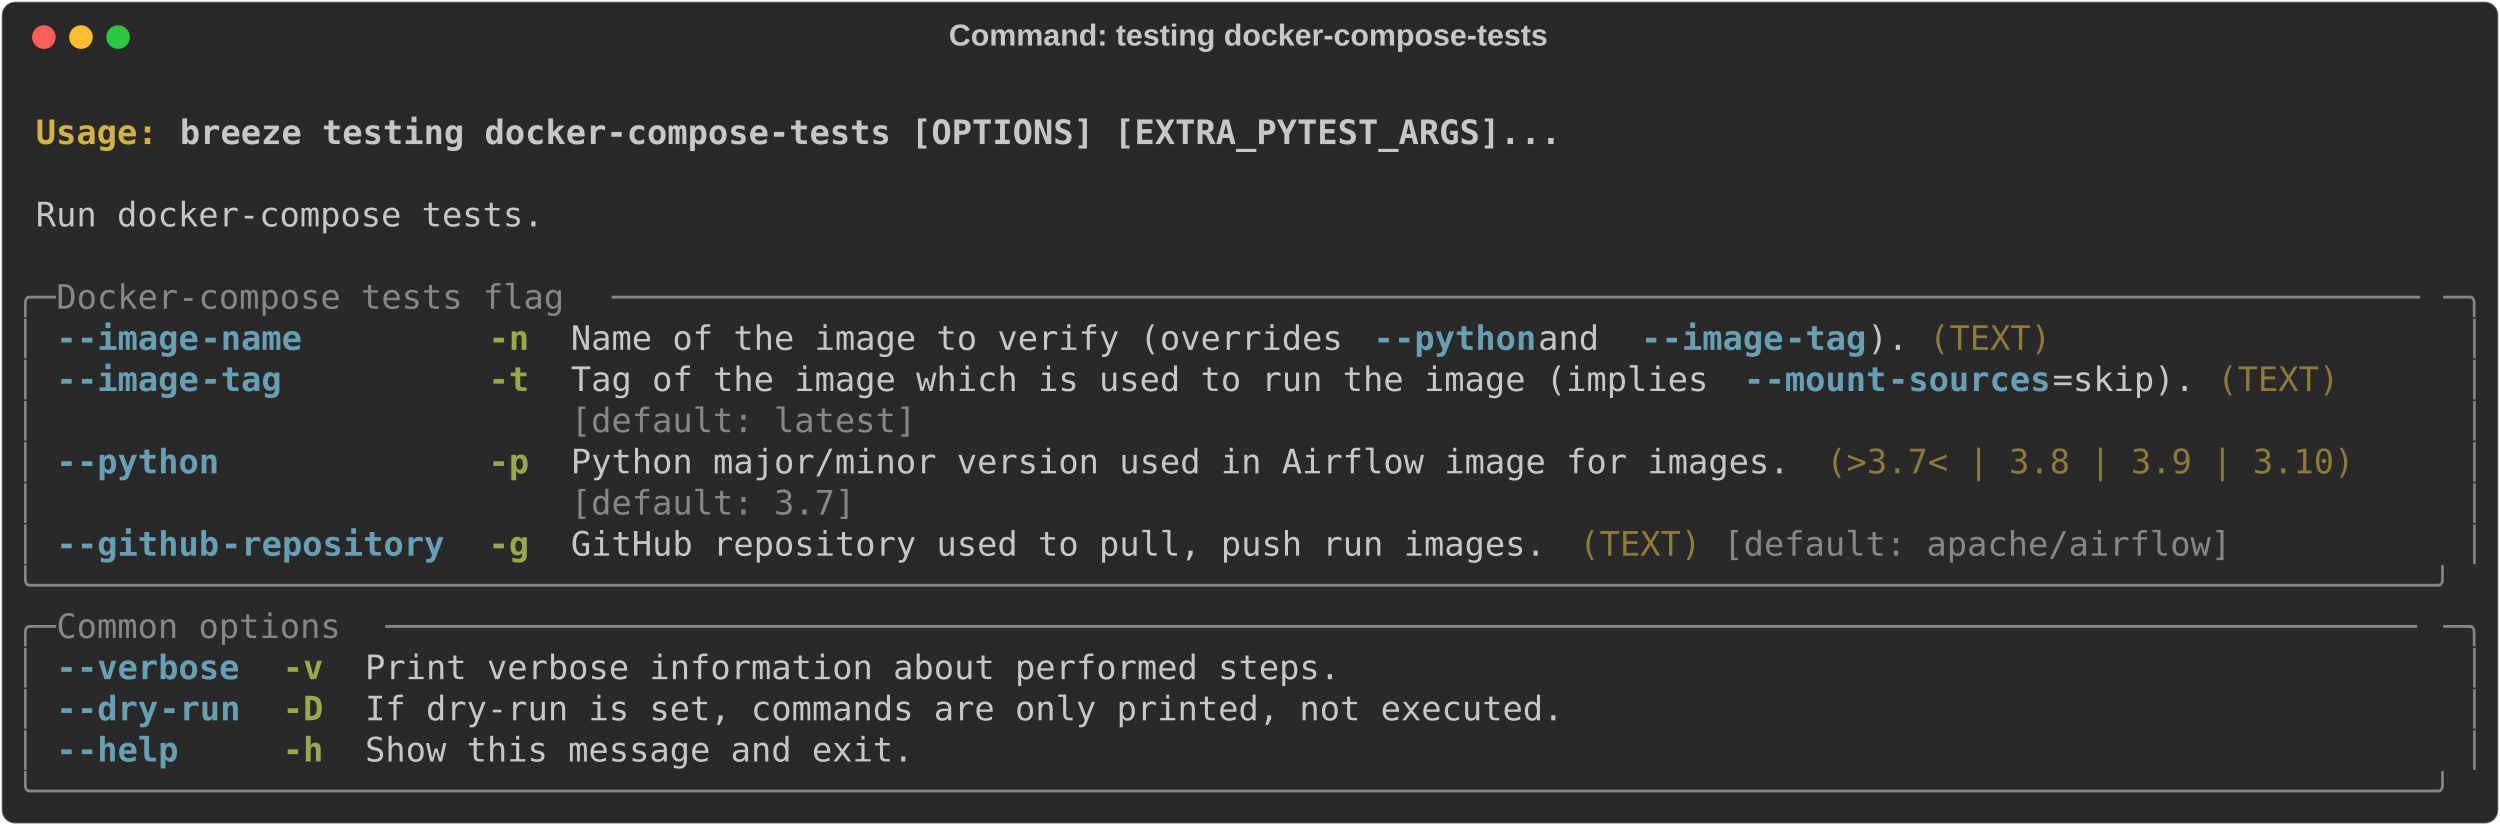
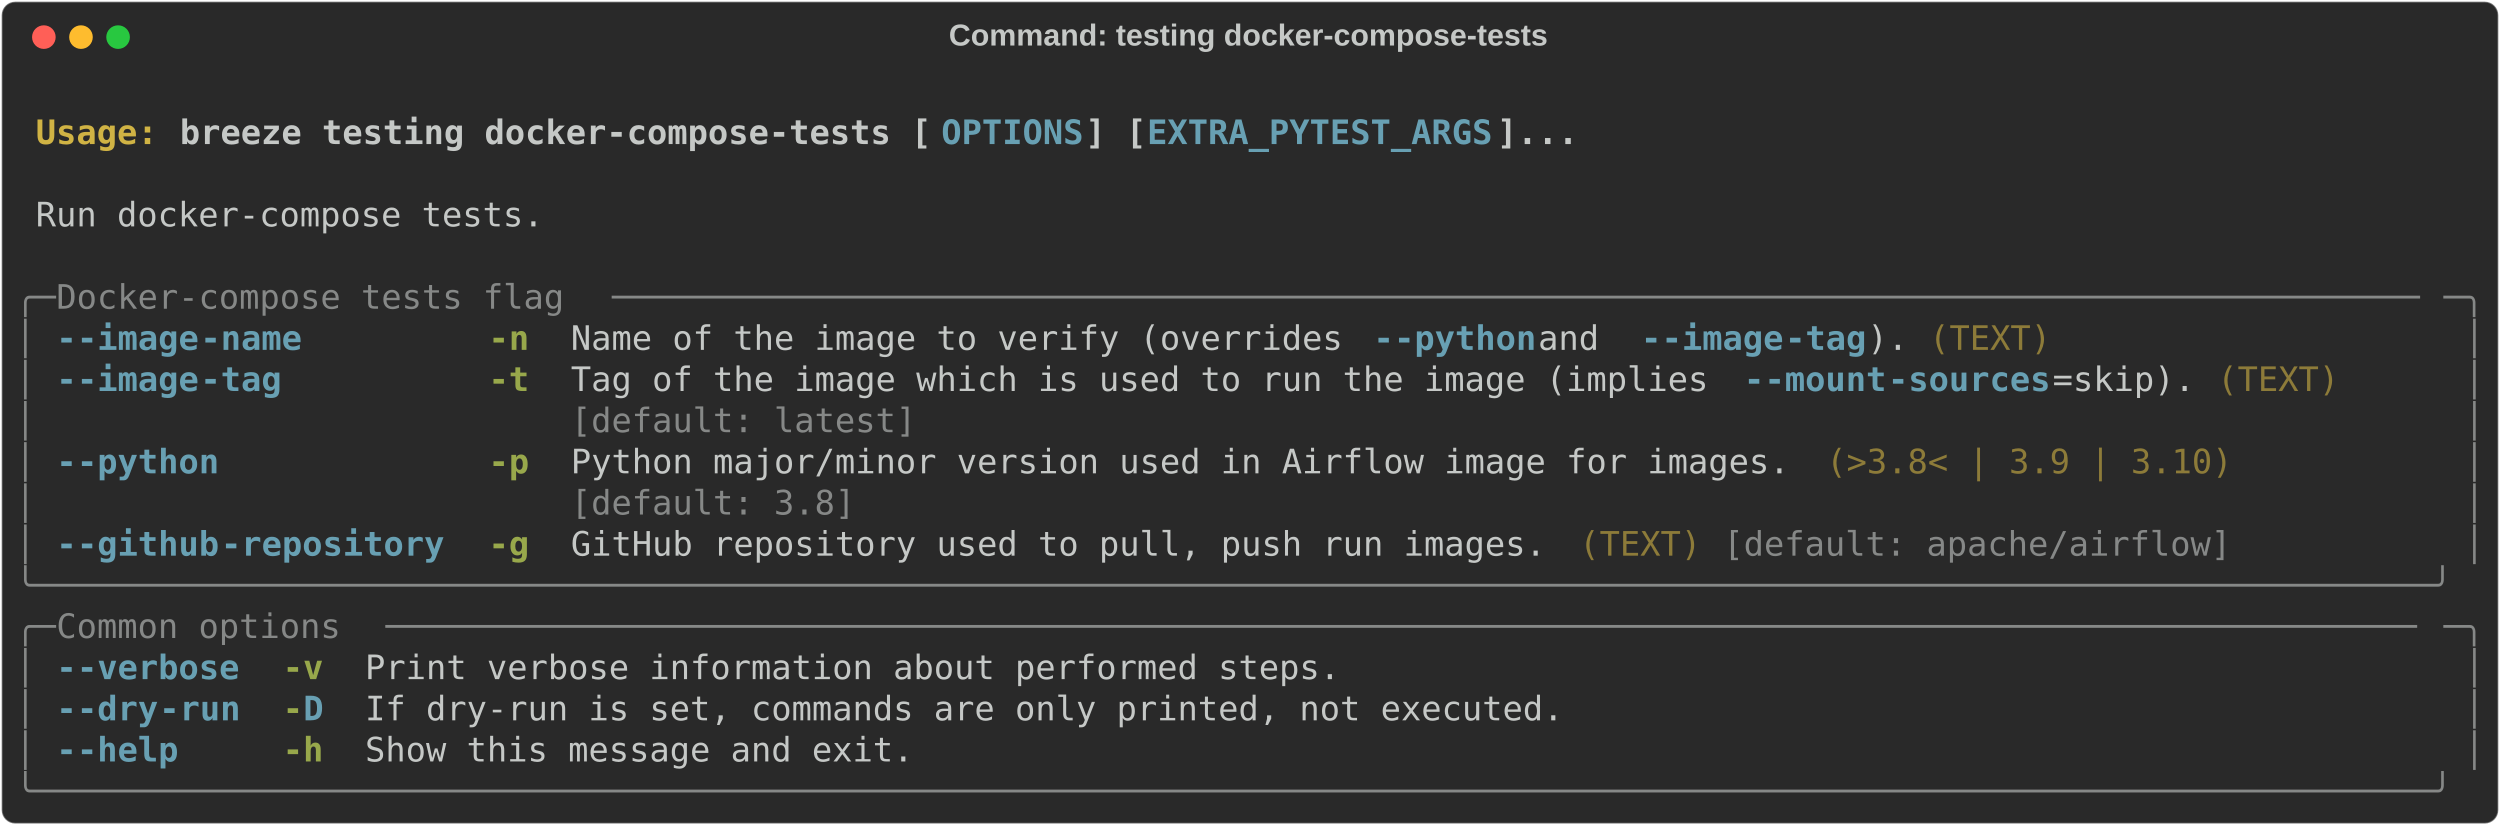
<svg xmlns="http://www.w3.org/2000/svg" class="rich-terminal" viewBox="0 0 1482 489.2">
  <style>

    @font-face {
        font-family: "Fira Code";
        src: local("FiraCode-Regular"),
                url("https://cdnjs.cloudflare.com/ajax/libs/firacode/6.2.0/woff2/FiraCode-Regular.woff2") format("woff2"),
                url("https://cdnjs.cloudflare.com/ajax/libs/firacode/6.2.0/woff/FiraCode-Regular.woff") format("woff");
        font-style: normal;
        font-weight: 400;
    }
    @font-face {
        font-family: "Fira Code";
        src: local("FiraCode-Bold"),
                url("https://cdnjs.cloudflare.com/ajax/libs/firacode/6.2.0/woff2/FiraCode-Bold.woff2") format("woff2"),
                url("https://cdnjs.cloudflare.com/ajax/libs/firacode/6.2.0/woff/FiraCode-Bold.woff") format("woff");
        font-style: bold;
        font-weight: 700;
    }

    .breeze-testing-docker-compose-tests-matrix {
        font-family: Fira Code, monospace;
        font-size: 20px;
        line-height: 24.4px;
        font-variant-east-asian: full-width;
    }

    .breeze-testing-docker-compose-tests-title {
        font-size: 18px;
        font-weight: bold;
        font-family: arial;
    }

    .breeze-testing-docker-compose-tests-r1 { fill: #c5c8c6;font-weight: bold }
.breeze-testing-docker-compose-tests-r2 { fill: #c5c8c6 }
.breeze-testing-docker-compose-tests-r3 { fill: #d0b344;font-weight: bold }
- .breeze-testing-docker-compose-tests-r4 { fill: #868887 }
- .breeze-testing-docker-compose-tests-r5 { fill: #68a0b3;font-weight: bold }
+ .breeze-testing-docker-compose-tests-r4 { fill: #68a0b3;font-weight: bold }
+ .breeze-testing-docker-compose-tests-r5 { fill: #868887 }
.breeze-testing-docker-compose-tests-r6 { fill: #98a84b;font-weight: bold }
.breeze-testing-docker-compose-tests-r7 { fill: #8d7b39 }
    </style>
  <defs>
    <clipPath id="breeze-testing-docker-compose-tests-clip-terminal">
      <rect x="0" y="0" width="1463.0" height="438.2" />
    </clipPath>
    <clipPath id="breeze-testing-docker-compose-tests-line-0">
      <rect x="0" y="1.5" width="1464" height="24.65" />
    </clipPath>
    <clipPath id="breeze-testing-docker-compose-tests-line-1">
      <rect x="0" y="25.9" width="1464" height="24.65" />
    </clipPath>
    <clipPath id="breeze-testing-docker-compose-tests-line-2">
      <rect x="0" y="50.3" width="1464" height="24.65" />
    </clipPath>
    <clipPath id="breeze-testing-docker-compose-tests-line-3">
      <rect x="0" y="74.7" width="1464" height="24.65" />
    </clipPath>
    <clipPath id="breeze-testing-docker-compose-tests-line-4">
      <rect x="0" y="99.1" width="1464" height="24.65" />
    </clipPath>
    <clipPath id="breeze-testing-docker-compose-tests-line-5">
      <rect x="0" y="123.5" width="1464" height="24.65" />
    </clipPath>
    <clipPath id="breeze-testing-docker-compose-tests-line-6">
      <rect x="0" y="147.9" width="1464" height="24.65" />
    </clipPath>
    <clipPath id="breeze-testing-docker-compose-tests-line-7">
      <rect x="0" y="172.3" width="1464" height="24.65" />
    </clipPath>
    <clipPath id="breeze-testing-docker-compose-tests-line-8">
      <rect x="0" y="196.7" width="1464" height="24.65" />
    </clipPath>
    <clipPath id="breeze-testing-docker-compose-tests-line-9">
      <rect x="0" y="221.1" width="1464" height="24.65" />
    </clipPath>
    <clipPath id="breeze-testing-docker-compose-tests-line-10">
      <rect x="0" y="245.5" width="1464" height="24.65" />
    </clipPath>
    <clipPath id="breeze-testing-docker-compose-tests-line-11">
      <rect x="0" y="269.9" width="1464" height="24.65" />
    </clipPath>
    <clipPath id="breeze-testing-docker-compose-tests-line-12">
      <rect x="0" y="294.3" width="1464" height="24.65" />
    </clipPath>
    <clipPath id="breeze-testing-docker-compose-tests-line-13">
      <rect x="0" y="318.7" width="1464" height="24.65" />
    </clipPath>
    <clipPath id="breeze-testing-docker-compose-tests-line-14">
      <rect x="0" y="343.1" width="1464" height="24.65" />
    </clipPath>
    <clipPath id="breeze-testing-docker-compose-tests-line-15">
      <rect x="0" y="367.5" width="1464" height="24.65" />
    </clipPath>
    <clipPath id="breeze-testing-docker-compose-tests-line-16">
      <rect x="0" y="391.9" width="1464" height="24.65" />
    </clipPath>
  </defs>
  <rect fill="#292929" stroke="rgba(255,255,255,0.35)" stroke-width="1" x="1" y="1" width="1480" height="487.2" rx="8" />
  <text class="breeze-testing-docker-compose-tests-title" fill="#c5c8c6" text-anchor="middle" x="740" y="27">Command: testing docker-compose-tests</text>
  <g transform="translate(26,22)">
    <circle cx="0" cy="0" r="7" fill="#ff5f57" />
    <circle cx="22" cy="0" r="7" fill="#febc2e" />
    <circle cx="44" cy="0" r="7" fill="#28c840" />
  </g>
  <g transform="translate(9, 41)" clip-path="url(#breeze-testing-docker-compose-tests-clip-terminal)">
    <g class="breeze-testing-docker-compose-tests-matrix">
      <text class="breeze-testing-docker-compose-tests-r2" x="1464" y="20" textLength="12.2" clip-path="url(#breeze-testing-docker-compose-tests-line-0)">
</text>
      <text class="breeze-testing-docker-compose-tests-r3" x="12.2" y="44.4" textLength="85.4" clip-path="url(#breeze-testing-docker-compose-tests-line-1)">Usage: </text>
-       <text class="breeze-testing-docker-compose-tests-r1" x="97.6" y="44.4" textLength="829.6" clip-path="url(#breeze-testing-docker-compose-tests-line-1)">breeze testing docker-compose-tests [OPTIONS] [EXTRA_PYTEST_ARGS]...</text>
+       <text class="breeze-testing-docker-compose-tests-r1" x="97.6" y="44.4" textLength="451.4" clip-path="url(#breeze-testing-docker-compose-tests-line-1)">breeze testing docker-compose-tests [</text>
+       <text class="breeze-testing-docker-compose-tests-r4" x="549" y="44.4" textLength="85.4" clip-path="url(#breeze-testing-docker-compose-tests-line-1)">OPTIONS</text>
+       <text class="breeze-testing-docker-compose-tests-r1" x="634.4" y="44.4" textLength="36.6" clip-path="url(#breeze-testing-docker-compose-tests-line-1)">] [</text>
+       <text class="breeze-testing-docker-compose-tests-r4" x="671" y="44.4" textLength="207.4" clip-path="url(#breeze-testing-docker-compose-tests-line-1)">EXTRA_PYTEST_ARGS</text>
+       <text class="breeze-testing-docker-compose-tests-r1" x="878.4" y="44.4" textLength="48.8" clip-path="url(#breeze-testing-docker-compose-tests-line-1)">]...</text>
      <text class="breeze-testing-docker-compose-tests-r2" x="1464" y="44.4" textLength="12.2" clip-path="url(#breeze-testing-docker-compose-tests-line-1)">
</text>
      <text class="breeze-testing-docker-compose-tests-r2" x="1464" y="68.8" textLength="12.2" clip-path="url(#breeze-testing-docker-compose-tests-line-2)">
</text>
      <text class="breeze-testing-docker-compose-tests-r2" x="12.2" y="93.2" textLength="305" clip-path="url(#breeze-testing-docker-compose-tests-line-3)">Run docker-compose tests.</text>
      <text class="breeze-testing-docker-compose-tests-r2" x="1464" y="93.2" textLength="12.2" clip-path="url(#breeze-testing-docker-compose-tests-line-3)">
</text>
      <text class="breeze-testing-docker-compose-tests-r2" x="1464" y="117.6" textLength="12.2" clip-path="url(#breeze-testing-docker-compose-tests-line-4)">
</text>
-       <text class="breeze-testing-docker-compose-tests-r4" x="0" y="142" textLength="24.4" clip-path="url(#breeze-testing-docker-compose-tests-line-5)">╭─</text>
-       <text class="breeze-testing-docker-compose-tests-r4" x="24.4" y="142" textLength="329.4" clip-path="url(#breeze-testing-docker-compose-tests-line-5)"> Docker-compose tests flag </text>
-       <text class="breeze-testing-docker-compose-tests-r4" x="353.8" y="142" textLength="1085.8" clip-path="url(#breeze-testing-docker-compose-tests-line-5)">─────────────────────────────────────────────────────────────────────────────────────────</text>
-       <text class="breeze-testing-docker-compose-tests-r4" x="1439.6" y="142" textLength="24.4" clip-path="url(#breeze-testing-docker-compose-tests-line-5)">─╮</text>
+       <text class="breeze-testing-docker-compose-tests-r5" x="0" y="142" textLength="24.4" clip-path="url(#breeze-testing-docker-compose-tests-line-5)">╭─</text>
+       <text class="breeze-testing-docker-compose-tests-r5" x="24.4" y="142" textLength="329.4" clip-path="url(#breeze-testing-docker-compose-tests-line-5)"> Docker-compose tests flag </text>
+       <text class="breeze-testing-docker-compose-tests-r5" x="353.8" y="142" textLength="1085.8" clip-path="url(#breeze-testing-docker-compose-tests-line-5)">─────────────────────────────────────────────────────────────────────────────────────────</text>
+       <text class="breeze-testing-docker-compose-tests-r5" x="1439.6" y="142" textLength="24.4" clip-path="url(#breeze-testing-docker-compose-tests-line-5)">─╮</text>
      <text class="breeze-testing-docker-compose-tests-r2" x="1464" y="142" textLength="12.2" clip-path="url(#breeze-testing-docker-compose-tests-line-5)">
</text>
-       <text class="breeze-testing-docker-compose-tests-r4" x="0" y="166.4" textLength="12.2" clip-path="url(#breeze-testing-docker-compose-tests-line-6)">│</text>
-       <text class="breeze-testing-docker-compose-tests-r5" x="24.4" y="166.4" textLength="12.2" clip-path="url(#breeze-testing-docker-compose-tests-line-6)">-</text>
-       <text class="breeze-testing-docker-compose-tests-r5" x="36.6" y="166.4" textLength="73.2" clip-path="url(#breeze-testing-docker-compose-tests-line-6)">-image</text>
-       <text class="breeze-testing-docker-compose-tests-r5" x="109.8" y="166.4" textLength="61" clip-path="url(#breeze-testing-docker-compose-tests-line-6)">-name</text>
+       <text class="breeze-testing-docker-compose-tests-r5" x="0" y="166.4" textLength="12.2" clip-path="url(#breeze-testing-docker-compose-tests-line-6)">│</text>
+       <text class="breeze-testing-docker-compose-tests-r4" x="24.4" y="166.4" textLength="12.2" clip-path="url(#breeze-testing-docker-compose-tests-line-6)">-</text>
+       <text class="breeze-testing-docker-compose-tests-r4" x="36.6" y="166.4" textLength="73.2" clip-path="url(#breeze-testing-docker-compose-tests-line-6)">-image</text>
+       <text class="breeze-testing-docker-compose-tests-r4" x="109.8" y="166.4" textLength="61" clip-path="url(#breeze-testing-docker-compose-tests-line-6)">-name</text>
      <text class="breeze-testing-docker-compose-tests-r6" x="280.6" y="166.4" textLength="24.4" clip-path="url(#breeze-testing-docker-compose-tests-line-6)">-n</text>
      <text class="breeze-testing-docker-compose-tests-r2" x="329.4" y="166.4" textLength="475.8" clip-path="url(#breeze-testing-docker-compose-tests-line-6)">Name of the image to verify (overrides </text>
-       <text class="breeze-testing-docker-compose-tests-r5" x="805.2" y="166.4" textLength="12.2" clip-path="url(#breeze-testing-docker-compose-tests-line-6)">-</text>
-       <text class="breeze-testing-docker-compose-tests-r5" x="817.4" y="166.4" textLength="85.4" clip-path="url(#breeze-testing-docker-compose-tests-line-6)">-python</text>
+       <text class="breeze-testing-docker-compose-tests-r4" x="805.2" y="166.4" textLength="12.2" clip-path="url(#breeze-testing-docker-compose-tests-line-6)">-</text>
+       <text class="breeze-testing-docker-compose-tests-r4" x="817.4" y="166.4" textLength="85.4" clip-path="url(#breeze-testing-docker-compose-tests-line-6)">-python</text>
      <text class="breeze-testing-docker-compose-tests-r2" x="902.8" y="166.4" textLength="61" clip-path="url(#breeze-testing-docker-compose-tests-line-6)"> and </text>
-       <text class="breeze-testing-docker-compose-tests-r5" x="963.8" y="166.4" textLength="12.2" clip-path="url(#breeze-testing-docker-compose-tests-line-6)">-</text>
-       <text class="breeze-testing-docker-compose-tests-r5" x="976" y="166.4" textLength="73.2" clip-path="url(#breeze-testing-docker-compose-tests-line-6)">-image</text>
-       <text class="breeze-testing-docker-compose-tests-r5" x="1049.2" y="166.4" textLength="48.8" clip-path="url(#breeze-testing-docker-compose-tests-line-6)">-tag</text>
+       <text class="breeze-testing-docker-compose-tests-r4" x="963.8" y="166.4" textLength="12.2" clip-path="url(#breeze-testing-docker-compose-tests-line-6)">-</text>
+       <text class="breeze-testing-docker-compose-tests-r4" x="976" y="166.4" textLength="73.2" clip-path="url(#breeze-testing-docker-compose-tests-line-6)">-image</text>
+       <text class="breeze-testing-docker-compose-tests-r4" x="1049.2" y="166.4" textLength="48.8" clip-path="url(#breeze-testing-docker-compose-tests-line-6)">-tag</text>
      <text class="breeze-testing-docker-compose-tests-r2" x="1098" y="166.4" textLength="24.4" clip-path="url(#breeze-testing-docker-compose-tests-line-6)">).</text>
      <text class="breeze-testing-docker-compose-tests-r7" x="1134.6" y="166.4" textLength="73.2" clip-path="url(#breeze-testing-docker-compose-tests-line-6)">(TEXT)</text>
-       <text class="breeze-testing-docker-compose-tests-r4" x="1451.8" y="166.4" textLength="12.2" clip-path="url(#breeze-testing-docker-compose-tests-line-6)">│</text>
+       <text class="breeze-testing-docker-compose-tests-r5" x="1451.8" y="166.4" textLength="12.2" clip-path="url(#breeze-testing-docker-compose-tests-line-6)">│</text>
      <text class="breeze-testing-docker-compose-tests-r2" x="1464" y="166.4" textLength="12.2" clip-path="url(#breeze-testing-docker-compose-tests-line-6)">
</text>
-       <text class="breeze-testing-docker-compose-tests-r4" x="0" y="190.8" textLength="12.2" clip-path="url(#breeze-testing-docker-compose-tests-line-7)">│</text>
-       <text class="breeze-testing-docker-compose-tests-r5" x="24.4" y="190.8" textLength="12.2" clip-path="url(#breeze-testing-docker-compose-tests-line-7)">-</text>
-       <text class="breeze-testing-docker-compose-tests-r5" x="36.6" y="190.8" textLength="73.2" clip-path="url(#breeze-testing-docker-compose-tests-line-7)">-image</text>
-       <text class="breeze-testing-docker-compose-tests-r5" x="109.8" y="190.8" textLength="48.8" clip-path="url(#breeze-testing-docker-compose-tests-line-7)">-tag</text>
+       <text class="breeze-testing-docker-compose-tests-r5" x="0" y="190.8" textLength="12.2" clip-path="url(#breeze-testing-docker-compose-tests-line-7)">│</text>
+       <text class="breeze-testing-docker-compose-tests-r4" x="24.4" y="190.8" textLength="12.2" clip-path="url(#breeze-testing-docker-compose-tests-line-7)">-</text>
+       <text class="breeze-testing-docker-compose-tests-r4" x="36.6" y="190.8" textLength="73.2" clip-path="url(#breeze-testing-docker-compose-tests-line-7)">-image</text>
+       <text class="breeze-testing-docker-compose-tests-r4" x="109.8" y="190.8" textLength="48.8" clip-path="url(#breeze-testing-docker-compose-tests-line-7)">-tag</text>
      <text class="breeze-testing-docker-compose-tests-r6" x="280.6" y="190.8" textLength="24.4" clip-path="url(#breeze-testing-docker-compose-tests-line-7)">-t</text>
      <text class="breeze-testing-docker-compose-tests-r2" x="329.4" y="190.8" textLength="695.4" clip-path="url(#breeze-testing-docker-compose-tests-line-7)">Tag of the image which is used to run the image (implies </text>
-       <text class="breeze-testing-docker-compose-tests-r5" x="1024.8" y="190.8" textLength="12.2" clip-path="url(#breeze-testing-docker-compose-tests-line-7)">-</text>
-       <text class="breeze-testing-docker-compose-tests-r5" x="1037" y="190.8" textLength="73.2" clip-path="url(#breeze-testing-docker-compose-tests-line-7)">-mount</text>
-       <text class="breeze-testing-docker-compose-tests-r5" x="1110.2" y="190.8" textLength="97.6" clip-path="url(#breeze-testing-docker-compose-tests-line-7)">-sources</text>
+       <text class="breeze-testing-docker-compose-tests-r4" x="1024.8" y="190.8" textLength="12.2" clip-path="url(#breeze-testing-docker-compose-tests-line-7)">-</text>
+       <text class="breeze-testing-docker-compose-tests-r4" x="1037" y="190.8" textLength="73.2" clip-path="url(#breeze-testing-docker-compose-tests-line-7)">-mount</text>
+       <text class="breeze-testing-docker-compose-tests-r4" x="1110.2" y="190.8" textLength="97.6" clip-path="url(#breeze-testing-docker-compose-tests-line-7)">-sources</text>
      <text class="breeze-testing-docker-compose-tests-r2" x="1207.8" y="190.8" textLength="85.4" clip-path="url(#breeze-testing-docker-compose-tests-line-7)">=skip).</text>
      <text class="breeze-testing-docker-compose-tests-r7" x="1305.4" y="190.8" textLength="73.2" clip-path="url(#breeze-testing-docker-compose-tests-line-7)">(TEXT)</text>
-       <text class="breeze-testing-docker-compose-tests-r4" x="1451.8" y="190.8" textLength="12.2" clip-path="url(#breeze-testing-docker-compose-tests-line-7)">│</text>
+       <text class="breeze-testing-docker-compose-tests-r5" x="1451.8" y="190.8" textLength="12.2" clip-path="url(#breeze-testing-docker-compose-tests-line-7)">│</text>
      <text class="breeze-testing-docker-compose-tests-r2" x="1464" y="190.8" textLength="12.2" clip-path="url(#breeze-testing-docker-compose-tests-line-7)">
</text>
-       <text class="breeze-testing-docker-compose-tests-r4" x="0" y="215.2" textLength="12.2" clip-path="url(#breeze-testing-docker-compose-tests-line-8)">│</text>
-       <text class="breeze-testing-docker-compose-tests-r4" x="329.4" y="215.2" textLength="963.8" clip-path="url(#breeze-testing-docker-compose-tests-line-8)">[default: latest]                                                              </text>
-       <text class="breeze-testing-docker-compose-tests-r4" x="1451.8" y="215.2" textLength="12.2" clip-path="url(#breeze-testing-docker-compose-tests-line-8)">│</text>
+       <text class="breeze-testing-docker-compose-tests-r5" x="0" y="215.2" textLength="12.2" clip-path="url(#breeze-testing-docker-compose-tests-line-8)">│</text>
+       <text class="breeze-testing-docker-compose-tests-r5" x="329.4" y="215.2" textLength="963.8" clip-path="url(#breeze-testing-docker-compose-tests-line-8)">[default: latest]                                                              </text>
+       <text class="breeze-testing-docker-compose-tests-r5" x="1451.8" y="215.2" textLength="12.2" clip-path="url(#breeze-testing-docker-compose-tests-line-8)">│</text>
      <text class="breeze-testing-docker-compose-tests-r2" x="1464" y="215.2" textLength="12.2" clip-path="url(#breeze-testing-docker-compose-tests-line-8)">
</text>
-       <text class="breeze-testing-docker-compose-tests-r4" x="0" y="239.6" textLength="12.2" clip-path="url(#breeze-testing-docker-compose-tests-line-9)">│</text>
-       <text class="breeze-testing-docker-compose-tests-r5" x="24.4" y="239.6" textLength="12.2" clip-path="url(#breeze-testing-docker-compose-tests-line-9)">-</text>
-       <text class="breeze-testing-docker-compose-tests-r5" x="36.6" y="239.6" textLength="85.4" clip-path="url(#breeze-testing-docker-compose-tests-line-9)">-python</text>
+       <text class="breeze-testing-docker-compose-tests-r5" x="0" y="239.6" textLength="12.2" clip-path="url(#breeze-testing-docker-compose-tests-line-9)">│</text>
+       <text class="breeze-testing-docker-compose-tests-r4" x="24.4" y="239.6" textLength="12.2" clip-path="url(#breeze-testing-docker-compose-tests-line-9)">-</text>
+       <text class="breeze-testing-docker-compose-tests-r4" x="36.6" y="239.6" textLength="85.4" clip-path="url(#breeze-testing-docker-compose-tests-line-9)">-python</text>
      <text class="breeze-testing-docker-compose-tests-r6" x="280.6" y="239.6" textLength="24.4" clip-path="url(#breeze-testing-docker-compose-tests-line-9)">-p</text>
      <text class="breeze-testing-docker-compose-tests-r2" x="329.4" y="239.6" textLength="732" clip-path="url(#breeze-testing-docker-compose-tests-line-9)">Python major/minor version used in Airflow image for images.</text>
-       <text class="breeze-testing-docker-compose-tests-r7" x="1073.6" y="239.6" textLength="317.2" clip-path="url(#breeze-testing-docker-compose-tests-line-9)">(&gt;3.7&lt; | 3.8 | 3.9 | 3.10)</text>
-       <text class="breeze-testing-docker-compose-tests-r4" x="1451.8" y="239.6" textLength="12.2" clip-path="url(#breeze-testing-docker-compose-tests-line-9)">│</text>
+       <text class="breeze-testing-docker-compose-tests-r7" x="1073.6" y="239.6" textLength="244" clip-path="url(#breeze-testing-docker-compose-tests-line-9)">(&gt;3.8&lt; | 3.9 | 3.10)</text>
+       <text class="breeze-testing-docker-compose-tests-r5" x="1451.8" y="239.6" textLength="12.2" clip-path="url(#breeze-testing-docker-compose-tests-line-9)">│</text>
      <text class="breeze-testing-docker-compose-tests-r2" x="1464" y="239.6" textLength="12.2" clip-path="url(#breeze-testing-docker-compose-tests-line-9)">
</text>
-       <text class="breeze-testing-docker-compose-tests-r4" x="0" y="264" textLength="12.2" clip-path="url(#breeze-testing-docker-compose-tests-line-10)">│</text>
-       <text class="breeze-testing-docker-compose-tests-r4" x="329.4" y="264" textLength="732" clip-path="url(#breeze-testing-docker-compose-tests-line-10)">[default: 3.7]                                              </text>
-       <text class="breeze-testing-docker-compose-tests-r4" x="1451.8" y="264" textLength="12.2" clip-path="url(#breeze-testing-docker-compose-tests-line-10)">│</text>
+       <text class="breeze-testing-docker-compose-tests-r5" x="0" y="264" textLength="12.2" clip-path="url(#breeze-testing-docker-compose-tests-line-10)">│</text>
+       <text class="breeze-testing-docker-compose-tests-r5" x="329.4" y="264" textLength="732" clip-path="url(#breeze-testing-docker-compose-tests-line-10)">[default: 3.8]                                              </text>
+       <text class="breeze-testing-docker-compose-tests-r5" x="1451.8" y="264" textLength="12.2" clip-path="url(#breeze-testing-docker-compose-tests-line-10)">│</text>
      <text class="breeze-testing-docker-compose-tests-r2" x="1464" y="264" textLength="12.2" clip-path="url(#breeze-testing-docker-compose-tests-line-10)">
</text>
-       <text class="breeze-testing-docker-compose-tests-r4" x="0" y="288.4" textLength="12.2" clip-path="url(#breeze-testing-docker-compose-tests-line-11)">│</text>
-       <text class="breeze-testing-docker-compose-tests-r5" x="24.4" y="288.4" textLength="12.2" clip-path="url(#breeze-testing-docker-compose-tests-line-11)">-</text>
-       <text class="breeze-testing-docker-compose-tests-r5" x="36.6" y="288.4" textLength="85.4" clip-path="url(#breeze-testing-docker-compose-tests-line-11)">-github</text>
-       <text class="breeze-testing-docker-compose-tests-r5" x="122" y="288.4" textLength="134.2" clip-path="url(#breeze-testing-docker-compose-tests-line-11)">-repository</text>
+       <text class="breeze-testing-docker-compose-tests-r5" x="0" y="288.4" textLength="12.2" clip-path="url(#breeze-testing-docker-compose-tests-line-11)">│</text>
+       <text class="breeze-testing-docker-compose-tests-r4" x="24.4" y="288.4" textLength="12.2" clip-path="url(#breeze-testing-docker-compose-tests-line-11)">-</text>
+       <text class="breeze-testing-docker-compose-tests-r4" x="36.6" y="288.4" textLength="85.4" clip-path="url(#breeze-testing-docker-compose-tests-line-11)">-github</text>
+       <text class="breeze-testing-docker-compose-tests-r4" x="122" y="288.4" textLength="134.2" clip-path="url(#breeze-testing-docker-compose-tests-line-11)">-repository</text>
      <text class="breeze-testing-docker-compose-tests-r6" x="280.6" y="288.4" textLength="24.4" clip-path="url(#breeze-testing-docker-compose-tests-line-11)">-g</text>
      <text class="breeze-testing-docker-compose-tests-r2" x="329.4" y="288.4" textLength="585.6" clip-path="url(#breeze-testing-docker-compose-tests-line-11)">GitHub repository used to pull, push run images.</text>
      <text class="breeze-testing-docker-compose-tests-r7" x="927.2" y="288.4" textLength="73.2" clip-path="url(#breeze-testing-docker-compose-tests-line-11)">(TEXT)</text>
-       <text class="breeze-testing-docker-compose-tests-r4" x="1012.6" y="288.4" textLength="305" clip-path="url(#breeze-testing-docker-compose-tests-line-11)">[default: apache/airflow]</text>
-       <text class="breeze-testing-docker-compose-tests-r4" x="1451.8" y="288.4" textLength="12.2" clip-path="url(#breeze-testing-docker-compose-tests-line-11)">│</text>
+       <text class="breeze-testing-docker-compose-tests-r5" x="1012.6" y="288.4" textLength="305" clip-path="url(#breeze-testing-docker-compose-tests-line-11)">[default: apache/airflow]</text>
+       <text class="breeze-testing-docker-compose-tests-r5" x="1451.8" y="288.4" textLength="12.2" clip-path="url(#breeze-testing-docker-compose-tests-line-11)">│</text>
      <text class="breeze-testing-docker-compose-tests-r2" x="1464" y="288.4" textLength="12.2" clip-path="url(#breeze-testing-docker-compose-tests-line-11)">
</text>
-       <text class="breeze-testing-docker-compose-tests-r4" x="0" y="312.8" textLength="1464" clip-path="url(#breeze-testing-docker-compose-tests-line-12)">╰──────────────────────────────────────────────────────────────────────────────────────────────────────────────────────╯</text>
+       <text class="breeze-testing-docker-compose-tests-r5" x="0" y="312.8" textLength="1464" clip-path="url(#breeze-testing-docker-compose-tests-line-12)">╰──────────────────────────────────────────────────────────────────────────────────────────────────────────────────────╯</text>
      <text class="breeze-testing-docker-compose-tests-r2" x="1464" y="312.8" textLength="12.2" clip-path="url(#breeze-testing-docker-compose-tests-line-12)">
</text>
-       <text class="breeze-testing-docker-compose-tests-r4" x="0" y="337.2" textLength="24.4" clip-path="url(#breeze-testing-docker-compose-tests-line-13)">╭─</text>
-       <text class="breeze-testing-docker-compose-tests-r4" x="24.4" y="337.2" textLength="195.2" clip-path="url(#breeze-testing-docker-compose-tests-line-13)"> Common options </text>
-       <text class="breeze-testing-docker-compose-tests-r4" x="219.6" y="337.2" textLength="1220" clip-path="url(#breeze-testing-docker-compose-tests-line-13)">────────────────────────────────────────────────────────────────────────────────────────────────────</text>
-       <text class="breeze-testing-docker-compose-tests-r4" x="1439.6" y="337.2" textLength="24.4" clip-path="url(#breeze-testing-docker-compose-tests-line-13)">─╮</text>
+       <text class="breeze-testing-docker-compose-tests-r5" x="0" y="337.2" textLength="24.4" clip-path="url(#breeze-testing-docker-compose-tests-line-13)">╭─</text>
+       <text class="breeze-testing-docker-compose-tests-r5" x="24.4" y="337.2" textLength="195.2" clip-path="url(#breeze-testing-docker-compose-tests-line-13)"> Common options </text>
+       <text class="breeze-testing-docker-compose-tests-r5" x="219.6" y="337.2" textLength="1220" clip-path="url(#breeze-testing-docker-compose-tests-line-13)">────────────────────────────────────────────────────────────────────────────────────────────────────</text>
+       <text class="breeze-testing-docker-compose-tests-r5" x="1439.6" y="337.2" textLength="24.4" clip-path="url(#breeze-testing-docker-compose-tests-line-13)">─╮</text>
      <text class="breeze-testing-docker-compose-tests-r2" x="1464" y="337.2" textLength="12.2" clip-path="url(#breeze-testing-docker-compose-tests-line-13)">
</text>
-       <text class="breeze-testing-docker-compose-tests-r4" x="0" y="361.6" textLength="12.2" clip-path="url(#breeze-testing-docker-compose-tests-line-14)">│</text>
-       <text class="breeze-testing-docker-compose-tests-r5" x="24.4" y="361.6" textLength="12.2" clip-path="url(#breeze-testing-docker-compose-tests-line-14)">-</text>
-       <text class="breeze-testing-docker-compose-tests-r5" x="36.6" y="361.6" textLength="97.6" clip-path="url(#breeze-testing-docker-compose-tests-line-14)">-verbose</text>
+       <text class="breeze-testing-docker-compose-tests-r5" x="0" y="361.6" textLength="12.2" clip-path="url(#breeze-testing-docker-compose-tests-line-14)">│</text>
+       <text class="breeze-testing-docker-compose-tests-r4" x="24.4" y="361.6" textLength="12.2" clip-path="url(#breeze-testing-docker-compose-tests-line-14)">-</text>
+       <text class="breeze-testing-docker-compose-tests-r4" x="36.6" y="361.6" textLength="97.6" clip-path="url(#breeze-testing-docker-compose-tests-line-14)">-verbose</text>
      <text class="breeze-testing-docker-compose-tests-r6" x="158.6" y="361.6" textLength="24.4" clip-path="url(#breeze-testing-docker-compose-tests-line-14)">-v</text>
      <text class="breeze-testing-docker-compose-tests-r2" x="207.4" y="361.6" textLength="585.6" clip-path="url(#breeze-testing-docker-compose-tests-line-14)">Print verbose information about performed steps.</text>
-       <text class="breeze-testing-docker-compose-tests-r4" x="1451.8" y="361.6" textLength="12.2" clip-path="url(#breeze-testing-docker-compose-tests-line-14)">│</text>
+       <text class="breeze-testing-docker-compose-tests-r5" x="1451.8" y="361.6" textLength="12.2" clip-path="url(#breeze-testing-docker-compose-tests-line-14)">│</text>
      <text class="breeze-testing-docker-compose-tests-r2" x="1464" y="361.6" textLength="12.2" clip-path="url(#breeze-testing-docker-compose-tests-line-14)">
</text>
-       <text class="breeze-testing-docker-compose-tests-r4" x="0" y="386" textLength="12.2" clip-path="url(#breeze-testing-docker-compose-tests-line-15)">│</text>
-       <text class="breeze-testing-docker-compose-tests-r5" x="24.4" y="386" textLength="12.2" clip-path="url(#breeze-testing-docker-compose-tests-line-15)">-</text>
-       <text class="breeze-testing-docker-compose-tests-r5" x="36.6" y="386" textLength="48.8" clip-path="url(#breeze-testing-docker-compose-tests-line-15)">-dry</text>
-       <text class="breeze-testing-docker-compose-tests-r5" x="85.4" y="386" textLength="48.8" clip-path="url(#breeze-testing-docker-compose-tests-line-15)">-run</text>
-       <text class="breeze-testing-docker-compose-tests-r6" x="158.6" y="386" textLength="24.4" clip-path="url(#breeze-testing-docker-compose-tests-line-15)">-D</text>
+       <text class="breeze-testing-docker-compose-tests-r5" x="0" y="386" textLength="12.2" clip-path="url(#breeze-testing-docker-compose-tests-line-15)">│</text>
+       <text class="breeze-testing-docker-compose-tests-r4" x="24.4" y="386" textLength="12.2" clip-path="url(#breeze-testing-docker-compose-tests-line-15)">-</text>
+       <text class="breeze-testing-docker-compose-tests-r4" x="36.6" y="386" textLength="48.8" clip-path="url(#breeze-testing-docker-compose-tests-line-15)">-dry</text>
+       <text class="breeze-testing-docker-compose-tests-r4" x="85.4" y="386" textLength="48.8" clip-path="url(#breeze-testing-docker-compose-tests-line-15)">-run</text>
+       <text class="breeze-testing-docker-compose-tests-r6" x="158.6" y="386" textLength="12.2" clip-path="url(#breeze-testing-docker-compose-tests-line-15)">-</text>
+       <text class="breeze-testing-docker-compose-tests-r4" x="170.8" y="386" textLength="12.2" clip-path="url(#breeze-testing-docker-compose-tests-line-15)">D</text>
      <text class="breeze-testing-docker-compose-tests-r2" x="207.4" y="386" textLength="719.8" clip-path="url(#breeze-testing-docker-compose-tests-line-15)">If dry-run is set, commands are only printed, not executed.</text>
-       <text class="breeze-testing-docker-compose-tests-r4" x="1451.8" y="386" textLength="12.2" clip-path="url(#breeze-testing-docker-compose-tests-line-15)">│</text>
+       <text class="breeze-testing-docker-compose-tests-r5" x="1451.8" y="386" textLength="12.2" clip-path="url(#breeze-testing-docker-compose-tests-line-15)">│</text>
      <text class="breeze-testing-docker-compose-tests-r2" x="1464" y="386" textLength="12.2" clip-path="url(#breeze-testing-docker-compose-tests-line-15)">
</text>
-       <text class="breeze-testing-docker-compose-tests-r4" x="0" y="410.4" textLength="12.2" clip-path="url(#breeze-testing-docker-compose-tests-line-16)">│</text>
-       <text class="breeze-testing-docker-compose-tests-r5" x="24.4" y="410.4" textLength="12.2" clip-path="url(#breeze-testing-docker-compose-tests-line-16)">-</text>
-       <text class="breeze-testing-docker-compose-tests-r5" x="36.6" y="410.4" textLength="61" clip-path="url(#breeze-testing-docker-compose-tests-line-16)">-help</text>
+       <text class="breeze-testing-docker-compose-tests-r5" x="0" y="410.4" textLength="12.2" clip-path="url(#breeze-testing-docker-compose-tests-line-16)">│</text>
+       <text class="breeze-testing-docker-compose-tests-r4" x="24.4" y="410.4" textLength="12.2" clip-path="url(#breeze-testing-docker-compose-tests-line-16)">-</text>
+       <text class="breeze-testing-docker-compose-tests-r4" x="36.6" y="410.4" textLength="61" clip-path="url(#breeze-testing-docker-compose-tests-line-16)">-help</text>
      <text class="breeze-testing-docker-compose-tests-r6" x="158.6" y="410.4" textLength="24.4" clip-path="url(#breeze-testing-docker-compose-tests-line-16)">-h</text>
      <text class="breeze-testing-docker-compose-tests-r2" x="207.4" y="410.4" textLength="329.4" clip-path="url(#breeze-testing-docker-compose-tests-line-16)">Show this message and exit.</text>
-       <text class="breeze-testing-docker-compose-tests-r4" x="1451.8" y="410.4" textLength="12.2" clip-path="url(#breeze-testing-docker-compose-tests-line-16)">│</text>
+       <text class="breeze-testing-docker-compose-tests-r5" x="1451.8" y="410.4" textLength="12.2" clip-path="url(#breeze-testing-docker-compose-tests-line-16)">│</text>
      <text class="breeze-testing-docker-compose-tests-r2" x="1464" y="410.4" textLength="12.2" clip-path="url(#breeze-testing-docker-compose-tests-line-16)">
</text>
-       <text class="breeze-testing-docker-compose-tests-r4" x="0" y="434.8" textLength="1464" clip-path="url(#breeze-testing-docker-compose-tests-line-17)">╰──────────────────────────────────────────────────────────────────────────────────────────────────────────────────────╯</text>
+       <text class="breeze-testing-docker-compose-tests-r5" x="0" y="434.8" textLength="1464" clip-path="url(#breeze-testing-docker-compose-tests-line-17)">╰──────────────────────────────────────────────────────────────────────────────────────────────────────────────────────╯</text>
      <text class="breeze-testing-docker-compose-tests-r2" x="1464" y="434.8" textLength="12.2" clip-path="url(#breeze-testing-docker-compose-tests-line-17)">
</text>
    </g>
  </g>
</svg>
